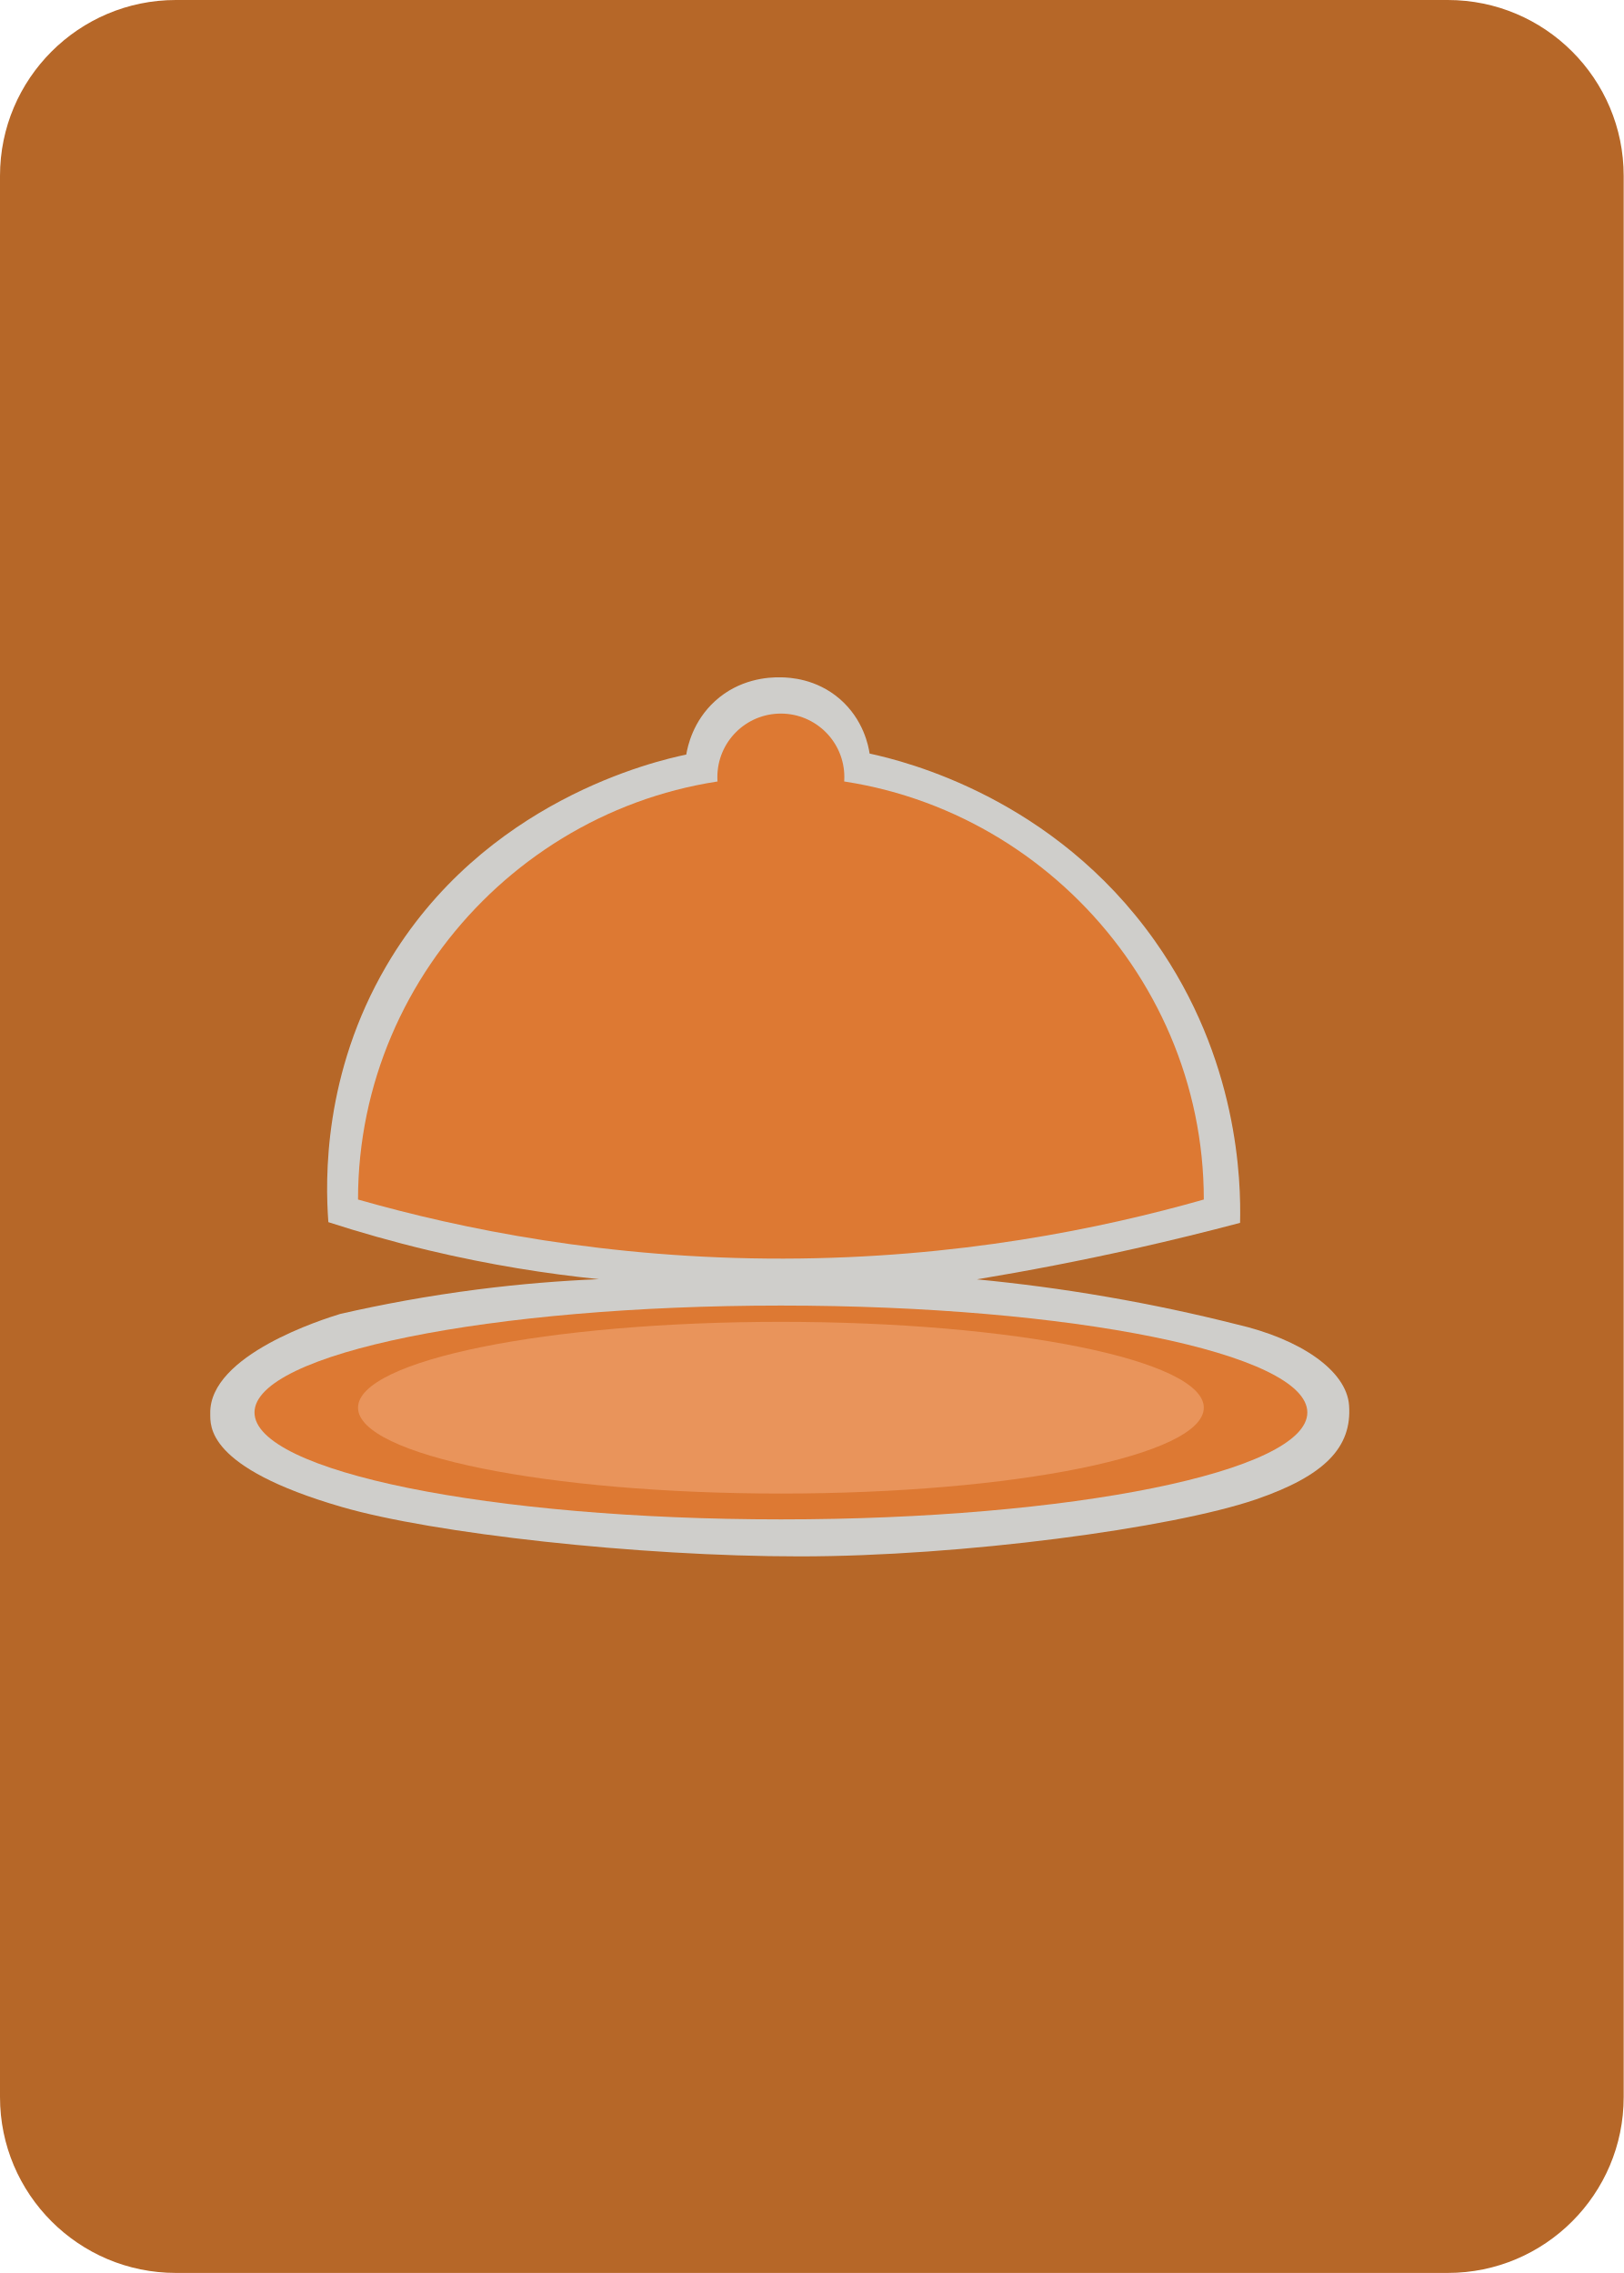
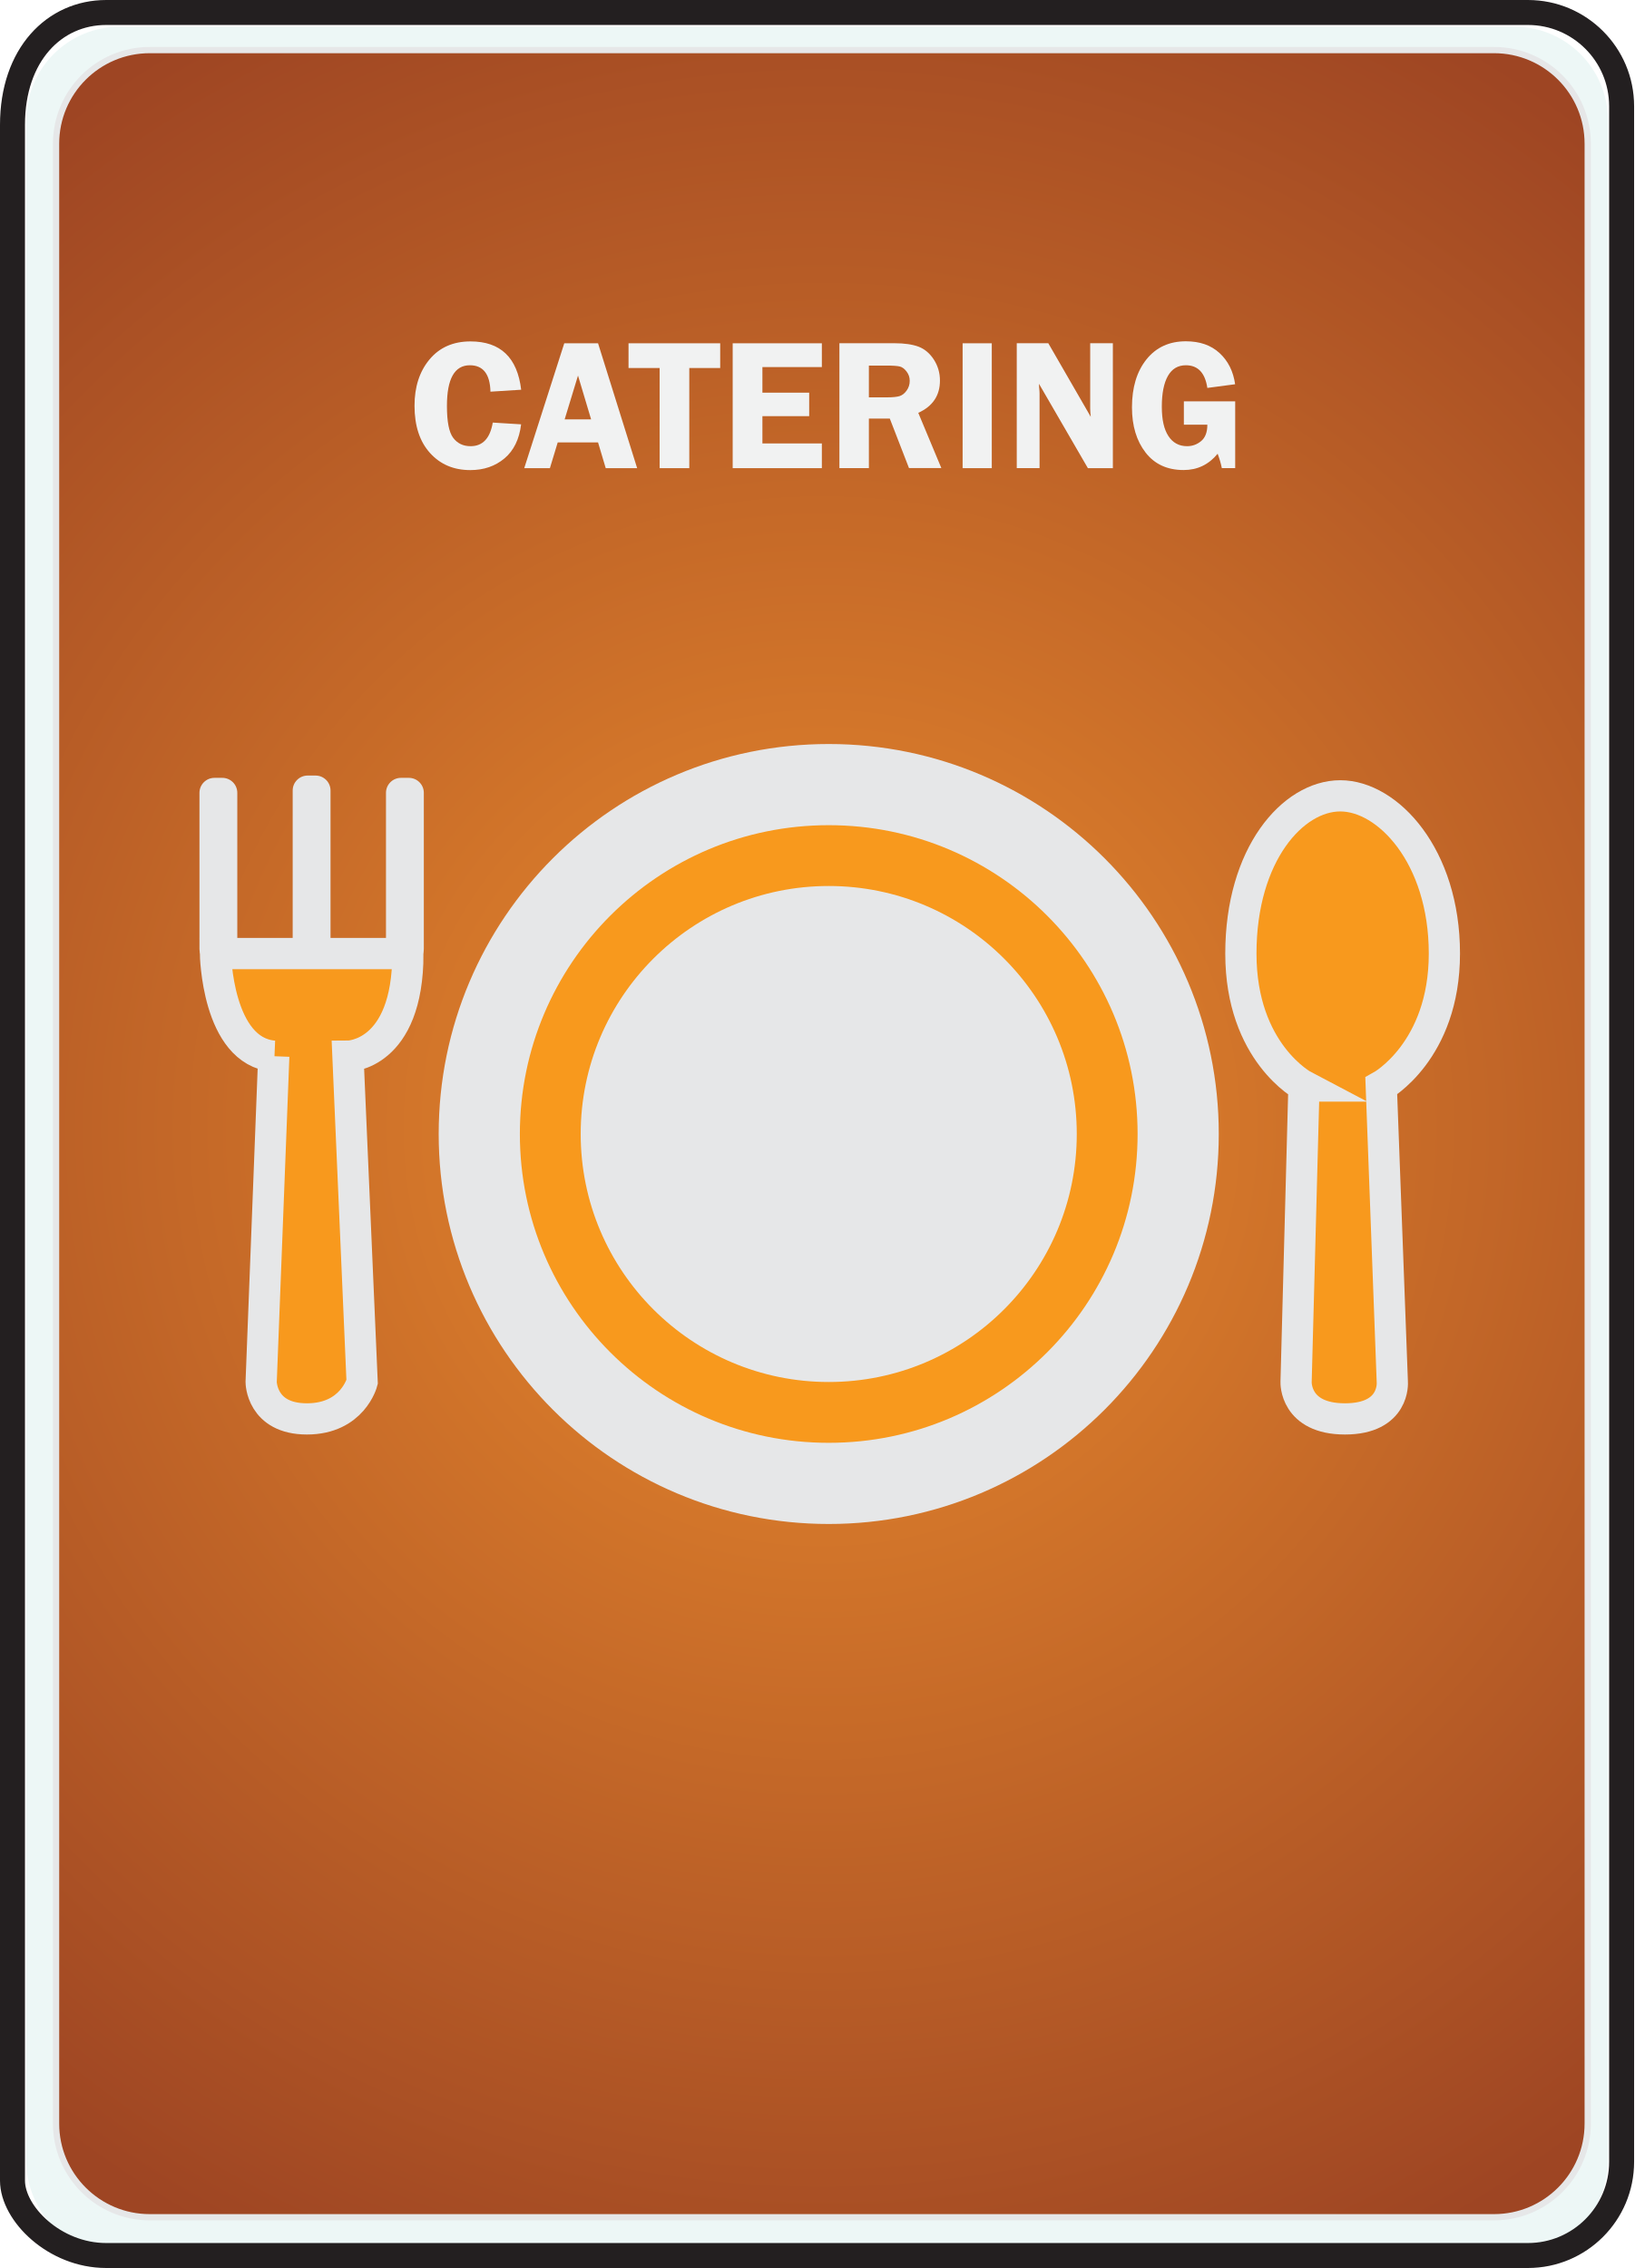
- <svg xmlns="http://www.w3.org/2000/svg" id="Layer_2" viewBox="0 0 258.33 361.66">
+ <svg xmlns="http://www.w3.org/2000/svg" id="Layer_2" data-name="Layer 2" viewBox="0 0 261.68 363.24">
  <defs>
-     <style>.cls-1{fill:#e9945b;}.cls-2{fill:#b66728;}.cls-3{fill:#cfcecb;}.cls-4{fill:#dd7933;}</style>
+     <style>
+       .cls-1 {
+         stroke: #231f20;
+         stroke-width: 4px;
+       }
+ 
+       .cls-1, .cls-2, .cls-3, .cls-4 {
+         stroke-miterlimit: 10;
+       }
+ 
+       .cls-1, .cls-3, .cls-4 {
+         fill: none;
+       }
+ 
+       .cls-5 {
+         fill: #f1f2f2;
+       }
+ 
+       .cls-2 {
+         fill: url(#radial-gradient);
+       }
+ 
+       .cls-2, .cls-3, .cls-4 {
+         stroke: #e6e7e8;
+       }
+ 
+       .cls-6 {
+         fill: #edf7f6;
+       }
+ 
+       .cls-7 {
+         fill: #e6e7e8;
+       }
+ 
+       .cls-3 {
+         stroke-width: 5px;
+       }
+ 
+       .cls-8 {
+         fill: #f8991d;
+       }
+ 
+       .cls-4 {
+         stroke-width: 13px;
+       }
+     </style>
+     <radialGradient id="radial-gradient" cx="131.62" cy="182.45" fx="131.62" fy="182.45" r="246.77" gradientTransform="translate(0 -1.78)" gradientUnits="userSpaceOnUse">
+       <stop offset="0" stop-color="#eb8c2d" />
+       <stop offset=".82" stop-color="#9e4523" />
+     </radialGradient>
  </defs>
-   <g id="Layer_1-2">
-     <path class="cls-2" d="M27.98,0H230.34c15.45,0,27.98,12.54,27.98,27.98V333.67c0,15.45-12.54,27.98-27.98,27.98H27.98c-15.44,0-27.98-12.54-27.98-27.98V27.98C0,12.54,12.54,0,27.98,0Z" />
-     <path class="cls-3" d="M196.71,210.71c-6.34-1.6-13.2-3.09-20.55-4.36-7.31-1.27-14.25-2.16-20.74-2.79,8.08-1.34,16.51-2.96,25.24-4.92,5.73-1.29,11.27-2.65,16.63-4.07,.16-6.65-.25-26.03-13.54-44.84-16.11-22.81-39.73-28.6-45.4-29.83-.17-1.15-.95-5.4-4.75-8.69-3.75-3.24-7.97-3.41-9.34-3.44-2.16-.05-6.68,.3-10.49,3.77-3.54,3.22-4.37,7.22-4.59,8.52-4.72,.99-32.27,7.23-47.7,33.6-10.03,17.14-9.75,33.93-9.24,40.8,4.94,1.6,10.27,3.12,15.95,4.48,9.77,2.33,18.89,3.75,27.1,4.59-6,.25-12.47,.76-19.34,1.64-7.93,1.02-15.24,2.38-21.85,3.9-2.55,.79-20.86,6.48-20.65,15.84,.04,1.85-.84,8.55,20.94,14.87,14.46,4.2,47.03,7.86,72.82,7.86s59.22-4.48,72.61-9.07c10.98-3.77,15.29-8.31,14.81-14.97-.4-5.51-7.7-10.54-17.92-12.89Z" />
-     <ellipse class="cls-4" cx="124.24" cy="224.74" rx="83.75" ry="17.01" />
-     <ellipse class="cls-1" cx="124.24" cy="223.98" rx="67.28" ry="13.66" />
-     <path class="cls-4" d="M191.51,190.86c-16.3,4.64-39.22,9.35-66.84,9.4-28.04,.05-51.28-4.71-67.71-9.4,0-36.91,30.37-67.28,67.28-67.28,36.91,0,67.28,30.37,67.28,67.28Z" />
-     <path class="cls-4" d="M134.33,123.64c0,5.58-4.52,10.1-10.1,10.1s-10.1-4.52-10.1-10.1,4.52-10.1,10.1-10.1,10.1,4.52,10.1,10.1Z" />
+   <g id="Layer_5" data-name="Layer 5">
+     <rect class="cls-6" x="4.2" y="4.27" width="253.29" height="356.75" rx="15" ry="15" />
+     <rect class="cls-2" x="8.98" y="8.02" width="245.27" height="347.09" rx="15" ry="15" />
+     <polygon class="cls-8" points="77.69 181.62 87.14 149.15 118.43 128.66 145.53 127.46 179.88 151.5 183.99 179.63 178.75 213.44 158.6 233.82 126.2 237.58 95.38 223.3 79.78 191.94 77.69 181.62" />
+     <polygon class="cls-8" points="34.49 152.72 64.85 152.72 63.21 163.57 57.11 168.93 56.5 187.19 57.04 223.33 51.17 227.25 43.97 227.25 40.94 220.36 43.78 168.83 37.36 164.53 34.97 157.24 34.49 152.72" />
+     <polygon class="cls-8" points="215 126.57 205.21 132.35 199.74 143.54 199.17 158.37 204.82 170.58 208.76 175.85 207.08 208.05 208.12 223.73 213.93 227.25 220.39 226.09 222.96 221.34 221.19 173.94 228.83 164.83 231.29 156.51 230.21 143.77 226.85 135.77 220.9 129.5 215 126.57" />
+     <circle class="cls-7" cx="132.71" cy="181.62" r="39.72" />
+     <path class="cls-3" d="M43.84,169.16l-2.02,52.18s0,5.91,7.33,5.91,8.84-5.91,8.84-5.91l-2.27-52.18s9.6-.02,9.6-16.44h-30.82s.25,15.68,9.35,16.44Z" />
+     <circle class="cls-4" cx="132.71" cy="181.62" r="55.96" />
+     <path class="cls-3" d="M208.81,173.94l-1.26,47.4s-.25,5.91,7.83,5.91,7.58-5.91,7.58-5.91l-1.77-47.4s10.11-5.56,10.11-21.22-9.09-25.26-16.67-25.26-15.92,9.35-15.92,25.26,10.11,21.22,10.11,21.22Z" />
+     <rect class="cls-7" x="31.94" y="124.58" width="6.06" height="29.75" rx="2.4" ry="2.4" />
+     <rect class="cls-7" x="46.87" y="124.21" width="6.06" height="29.75" rx="2.4" ry="2.4" />
+     <rect class="cls-7" x="61.81" y="124.58" width="6.06" height="29.75" rx="2.4" ry="2.4" />
+     <g>
+       <path class="cls-5" d="M83.45,62.42l-4.91.31c-.07-2.82-1.17-4.23-3.3-4.23-2.45,0-3.67,2.17-3.67,6.52,0,2.51.33,4.21,1,5.1s1.59,1.34,2.79,1.34c1.94,0,3.12-1.26,3.55-3.78l4.54.28c-.29,2.39-1.18,4.21-2.67,5.46s-3.31,1.87-5.47,1.87c-2.65,0-4.8-.91-6.45-2.74-1.65-1.83-2.48-4.35-2.48-7.57,0-3.02.8-5.49,2.4-7.41s3.79-2.89,6.56-2.89c4.8,0,7.51,2.58,8.12,7.75Z" />
+       <path class="cls-5" d="M95.77,54.98l6.26,20h-5.03l-1.23-4.12h-6.46l-1.25,4.12h-4.11l6.41-20h5.42ZM90.42,67.17h4.24l-2.1-7.02-2.14,7.02Z" />
+       <path class="cls-5" d="M115.33,54.98v3.96h-4.95v16.04h-4.75v-16.04h-4.98v-3.96h14.68Z" />
+       <path class="cls-5" d="M131.61,58.79h-9.52v4.1h7.49v3.76h-7.49v4.37h9.52v3.96h-14.28v-20h14.28v3.81Z" />
+       <path class="cls-5" d="M139.14,67.05v7.92h-4.72v-20h8.79c1.62,0,2.92.19,3.9.56.98.38,1.79,1.07,2.44,2.07.64,1,.97,2.12.97,3.35,0,2.4-1.16,4.12-3.47,5.17l3.69,8.84h-5.18l-3.07-7.92h-3.36ZM139.14,58.54v5.1h2.87c.94,0,1.62-.07,2.04-.2.42-.13.8-.42,1.13-.88s.5-.97.5-1.56-.17-1.05-.5-1.49-.69-.71-1.08-.81-1.12-.15-2.2-.15h-2.77Z" />
+       <path class="cls-5" d="M158.82,54.98v20h-4.67v-20h4.67Z" />
+       <path class="cls-5" d="M178.21,54.98v20h-4l-7.83-13.51c0,.34.02.57.03.67.04.34.06.63.06.86v11.97h-3.65v-20h5.05l6.8,11.79c-.06-.59-.09-1.03-.09-1.33v-10.46h3.62Z" />
+       <path class="cls-5" d="M197.8,64.28v10.69h-2.14c-.15-.75-.38-1.52-.67-2.3-1.43,1.74-3.24,2.61-5.45,2.61-2.61,0-4.64-.93-6.09-2.8-1.45-1.87-2.18-4.28-2.18-7.24,0-3.18.77-5.74,2.32-7.68,1.55-1.93,3.65-2.9,6.31-2.9,2.23,0,4.02.62,5.39,1.88s2.2,2.92,2.5,5l-4.45.59c-.36-2.42-1.51-3.63-3.44-3.63-1.27,0-2.23.57-2.88,1.72-.65,1.15-.97,2.79-.97,4.91s.35,3.62,1.05,4.7,1.7,1.63,3,1.63c.84,0,1.59-.27,2.25-.82.66-.55.99-1.42.99-2.62h-3.76v-3.74h8.22Z" />
+     </g>
+     <path class="cls-1" d="M244.68,361.24H17c-8.28,0-15-6.72-15-12V20C2,8.72,8.72,2,17,2h227.68c8.28,0,15,6.72,15,15v329.24c0,8.28-6.72,15-15,15Z" />
  </g>
</svg>
